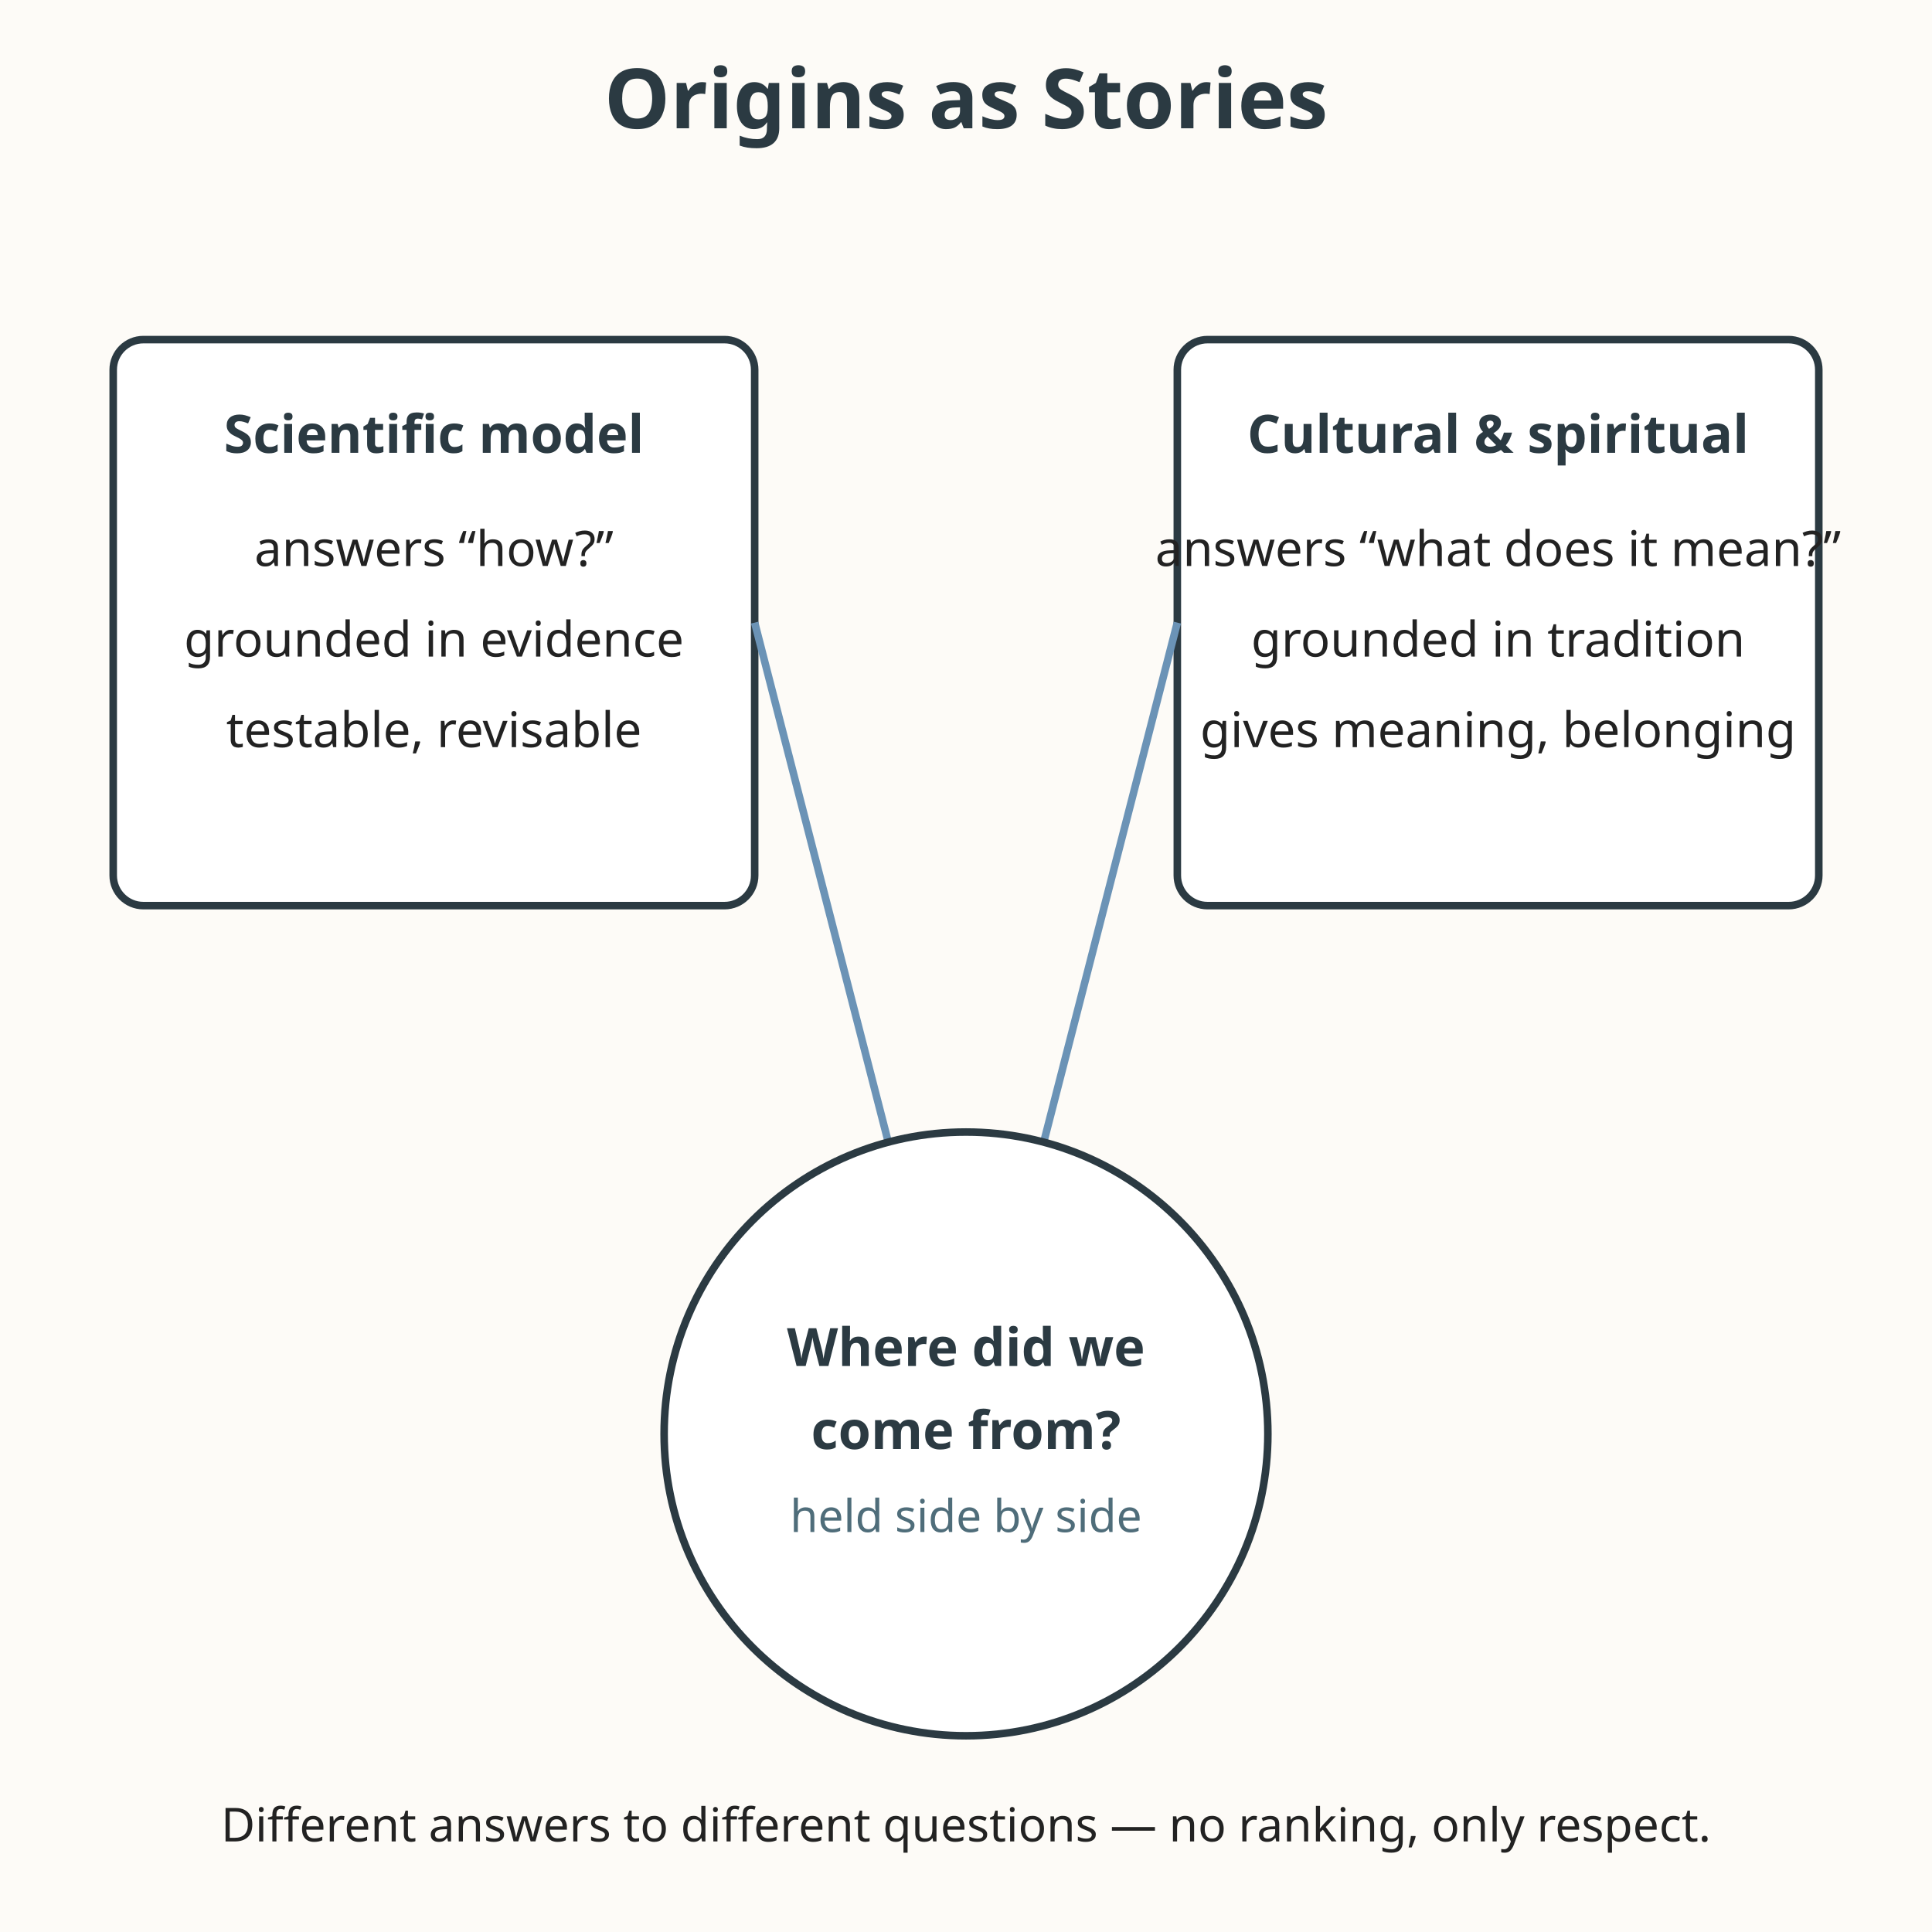
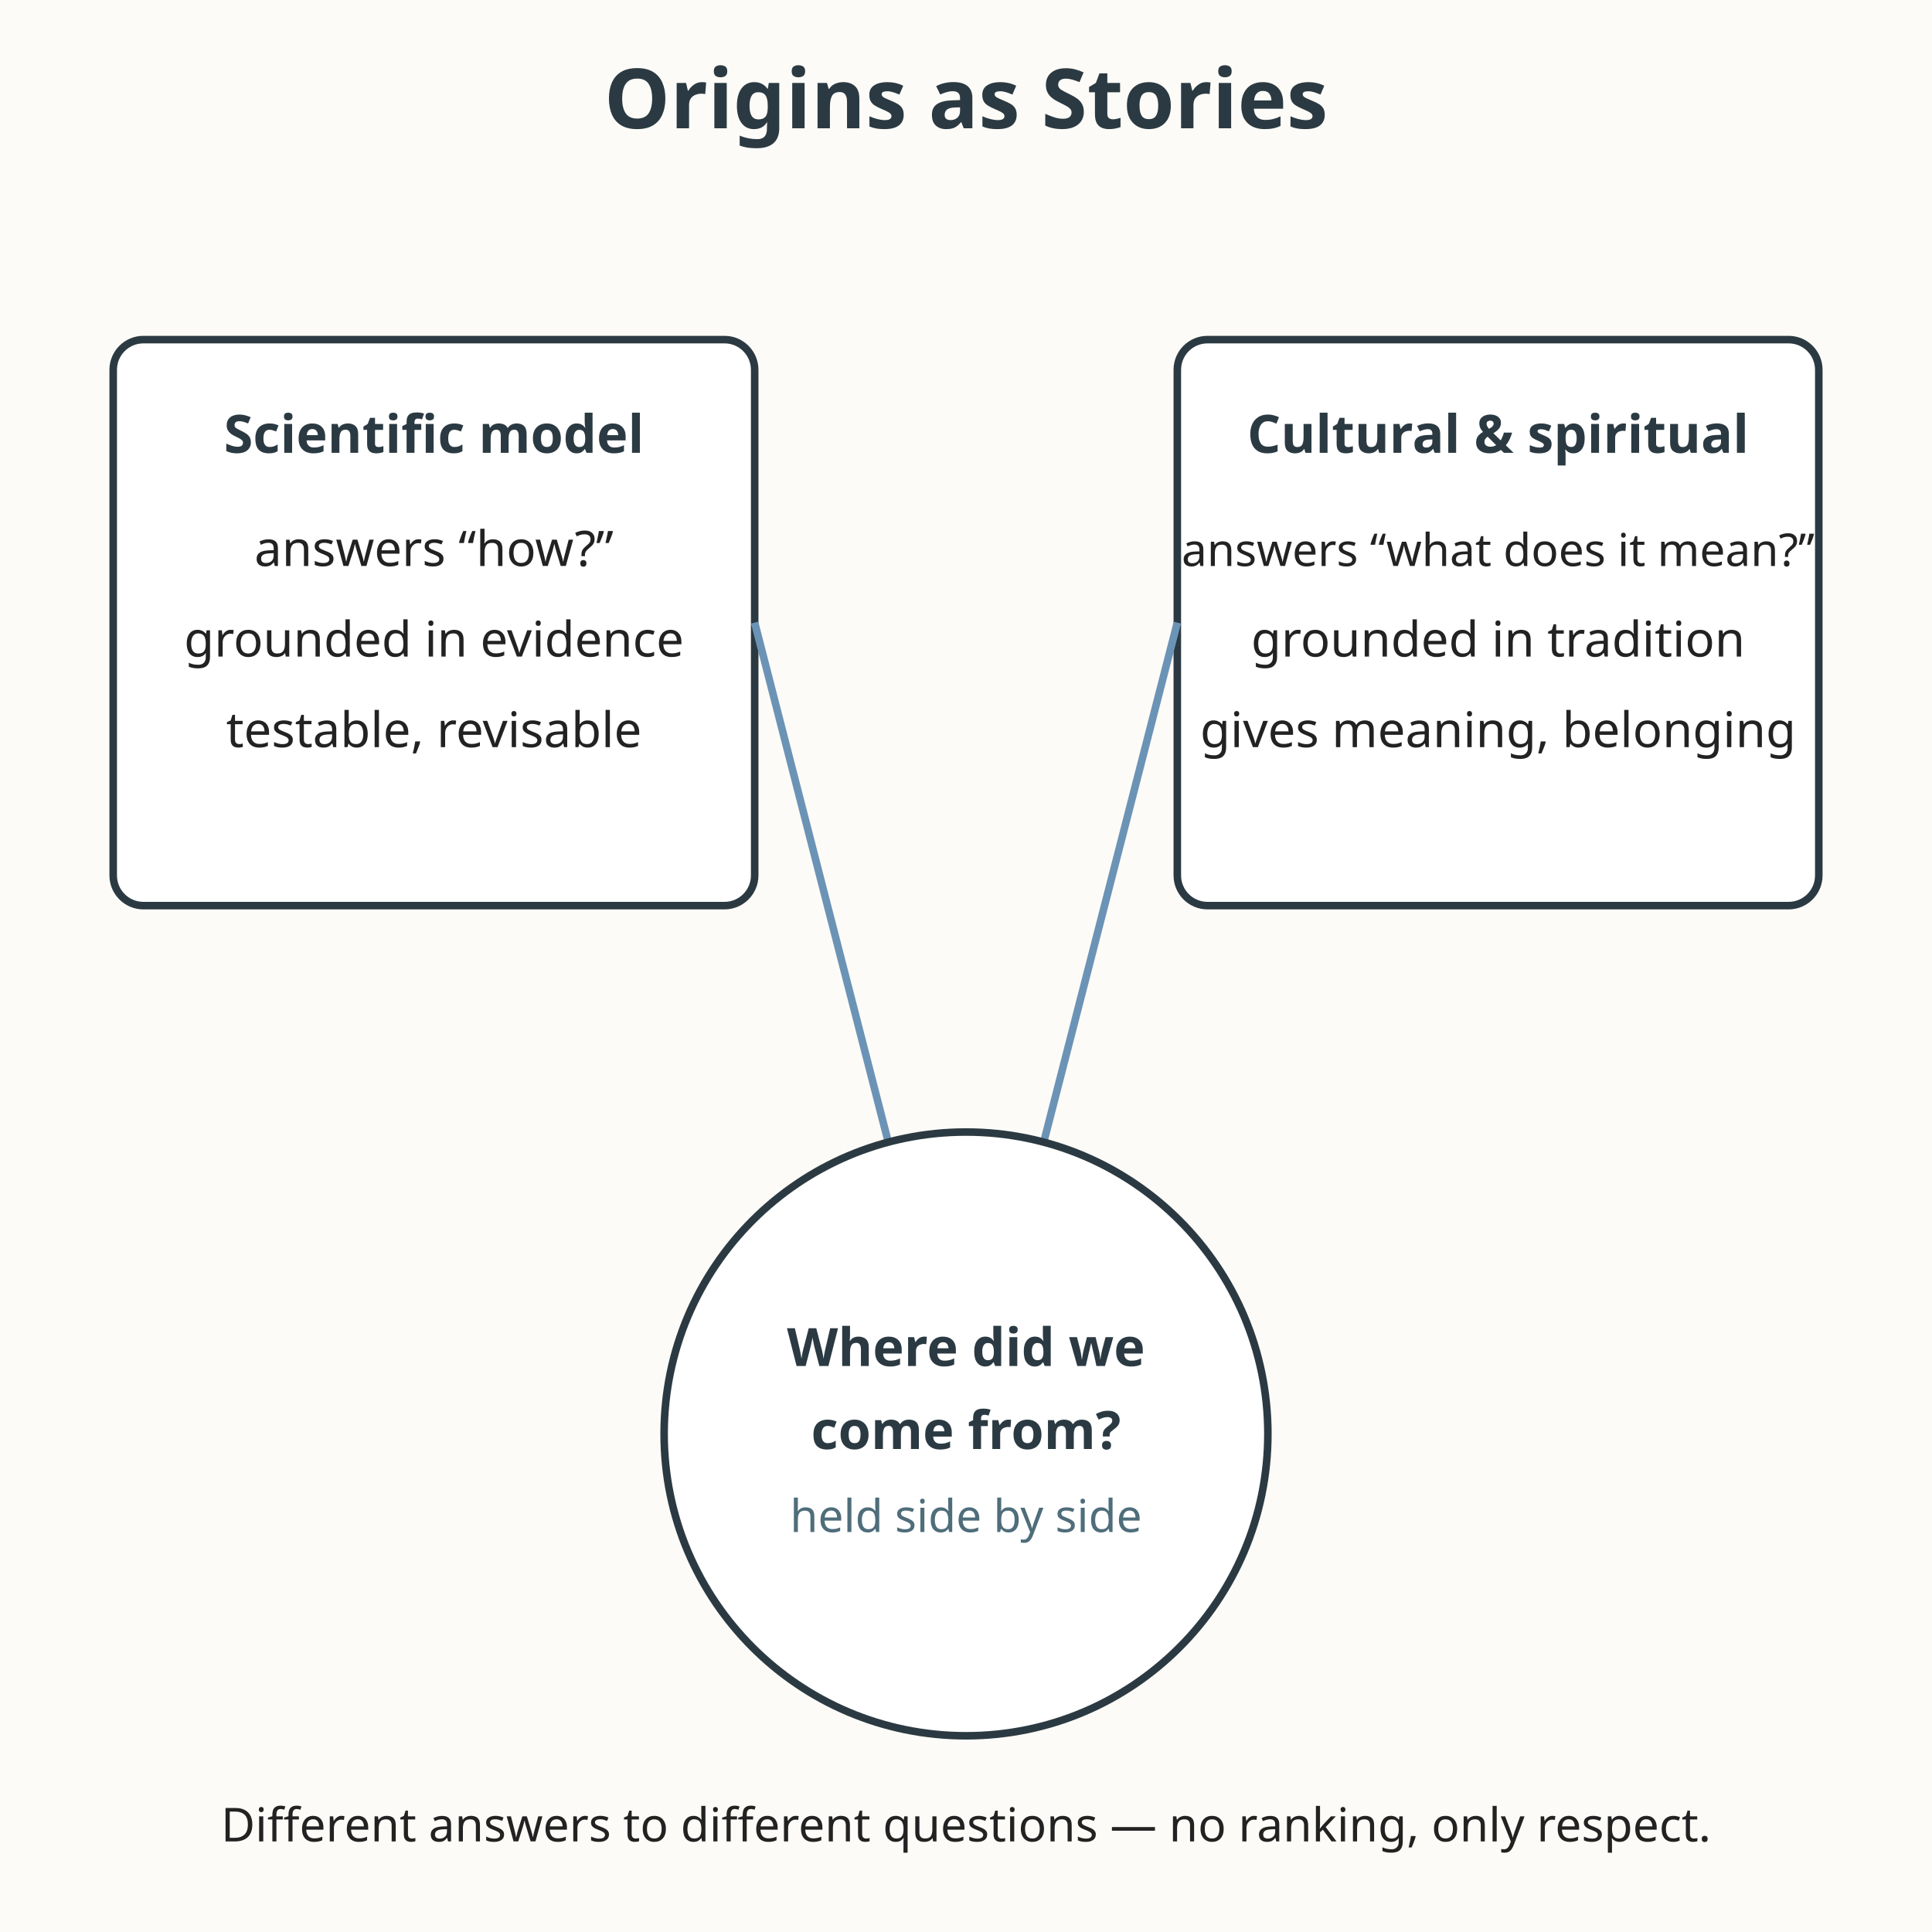
<svg xmlns="http://www.w3.org/2000/svg" viewBox="0 0 512 512" role="img" aria-labelledby="title-L-10-006-15-origins-as-stories desc-L-10-006-15-origins-as-stories">
  <rect width="512" height="512" fill="#fdfbf7" />
  <text x="256" y="34" text-anchor="middle" font-family="sans-serif" font-size="22" fill="#2b3a42" font-weight="bold">Origins as Stories</text>
  <rect x="30" y="90" width="170" height="150" rx="8" fill="#ffffff" stroke="#2b3a42" stroke-width="2" />
  <text x="115" y="120" text-anchor="middle" font-family="sans-serif" font-size="14" fill="#2b3a42" font-weight="bold">Scientific model</text>
  <g font-family="sans-serif" font-size="13" fill="#222222">
    <text x="115" y="150" text-anchor="middle">answers “how?”</text>
    <text x="115" y="174" text-anchor="middle">grounded in evidence</text>
    <text x="115" y="198" text-anchor="middle">testable, revisable</text>
  </g>
  <rect x="312" y="90" width="170" height="150" rx="8" fill="#ffffff" stroke="#2b3a42" stroke-width="2" />
  <text x="397" y="120" text-anchor="middle" font-family="sans-serif" font-size="14" fill="#2b3a42" font-weight="bold">Cultural &amp; spiritual</text>
  <g font-family="sans-serif" font-size="13" fill="#222222">
-     <text x="397" y="150" text-anchor="middle">answers “what does it mean?”</text>
+     <text x="397" y="150" text-anchor="middle" font-size="12">answers “what does it mean?”</text>
    <text x="397" y="174" text-anchor="middle">grounded in tradition</text>
    <text x="397" y="198" text-anchor="middle">gives meaning, belonging</text>
  </g>
  <line x1="200" y1="165" x2="245" y2="340" stroke="#6b93b6" stroke-width="2" />
  <line x1="312" y1="165" x2="267" y2="340" stroke="#6b93b6" stroke-width="2" />
  <circle cx="256" cy="380" r="80" fill="#ffffff" stroke="#2b3a42" stroke-width="2" />
  <text x="256" y="362" text-anchor="middle" font-family="sans-serif" font-size="14" fill="#2b3a42" font-weight="bold">Where did we</text>
  <text x="256" y="384" text-anchor="middle" font-family="sans-serif" font-size="14" fill="#2b3a42" font-weight="bold">come from?</text>
  <text x="256" y="406" text-anchor="middle" font-family="sans-serif" font-size="12" fill="#4f6d7a">held side by side</text>
  <text x="256" y="488" text-anchor="middle" font-family="sans-serif" font-size="12.4" fill="#222222">Different answers to different questions — no ranking, only respect.</text>
</svg>
